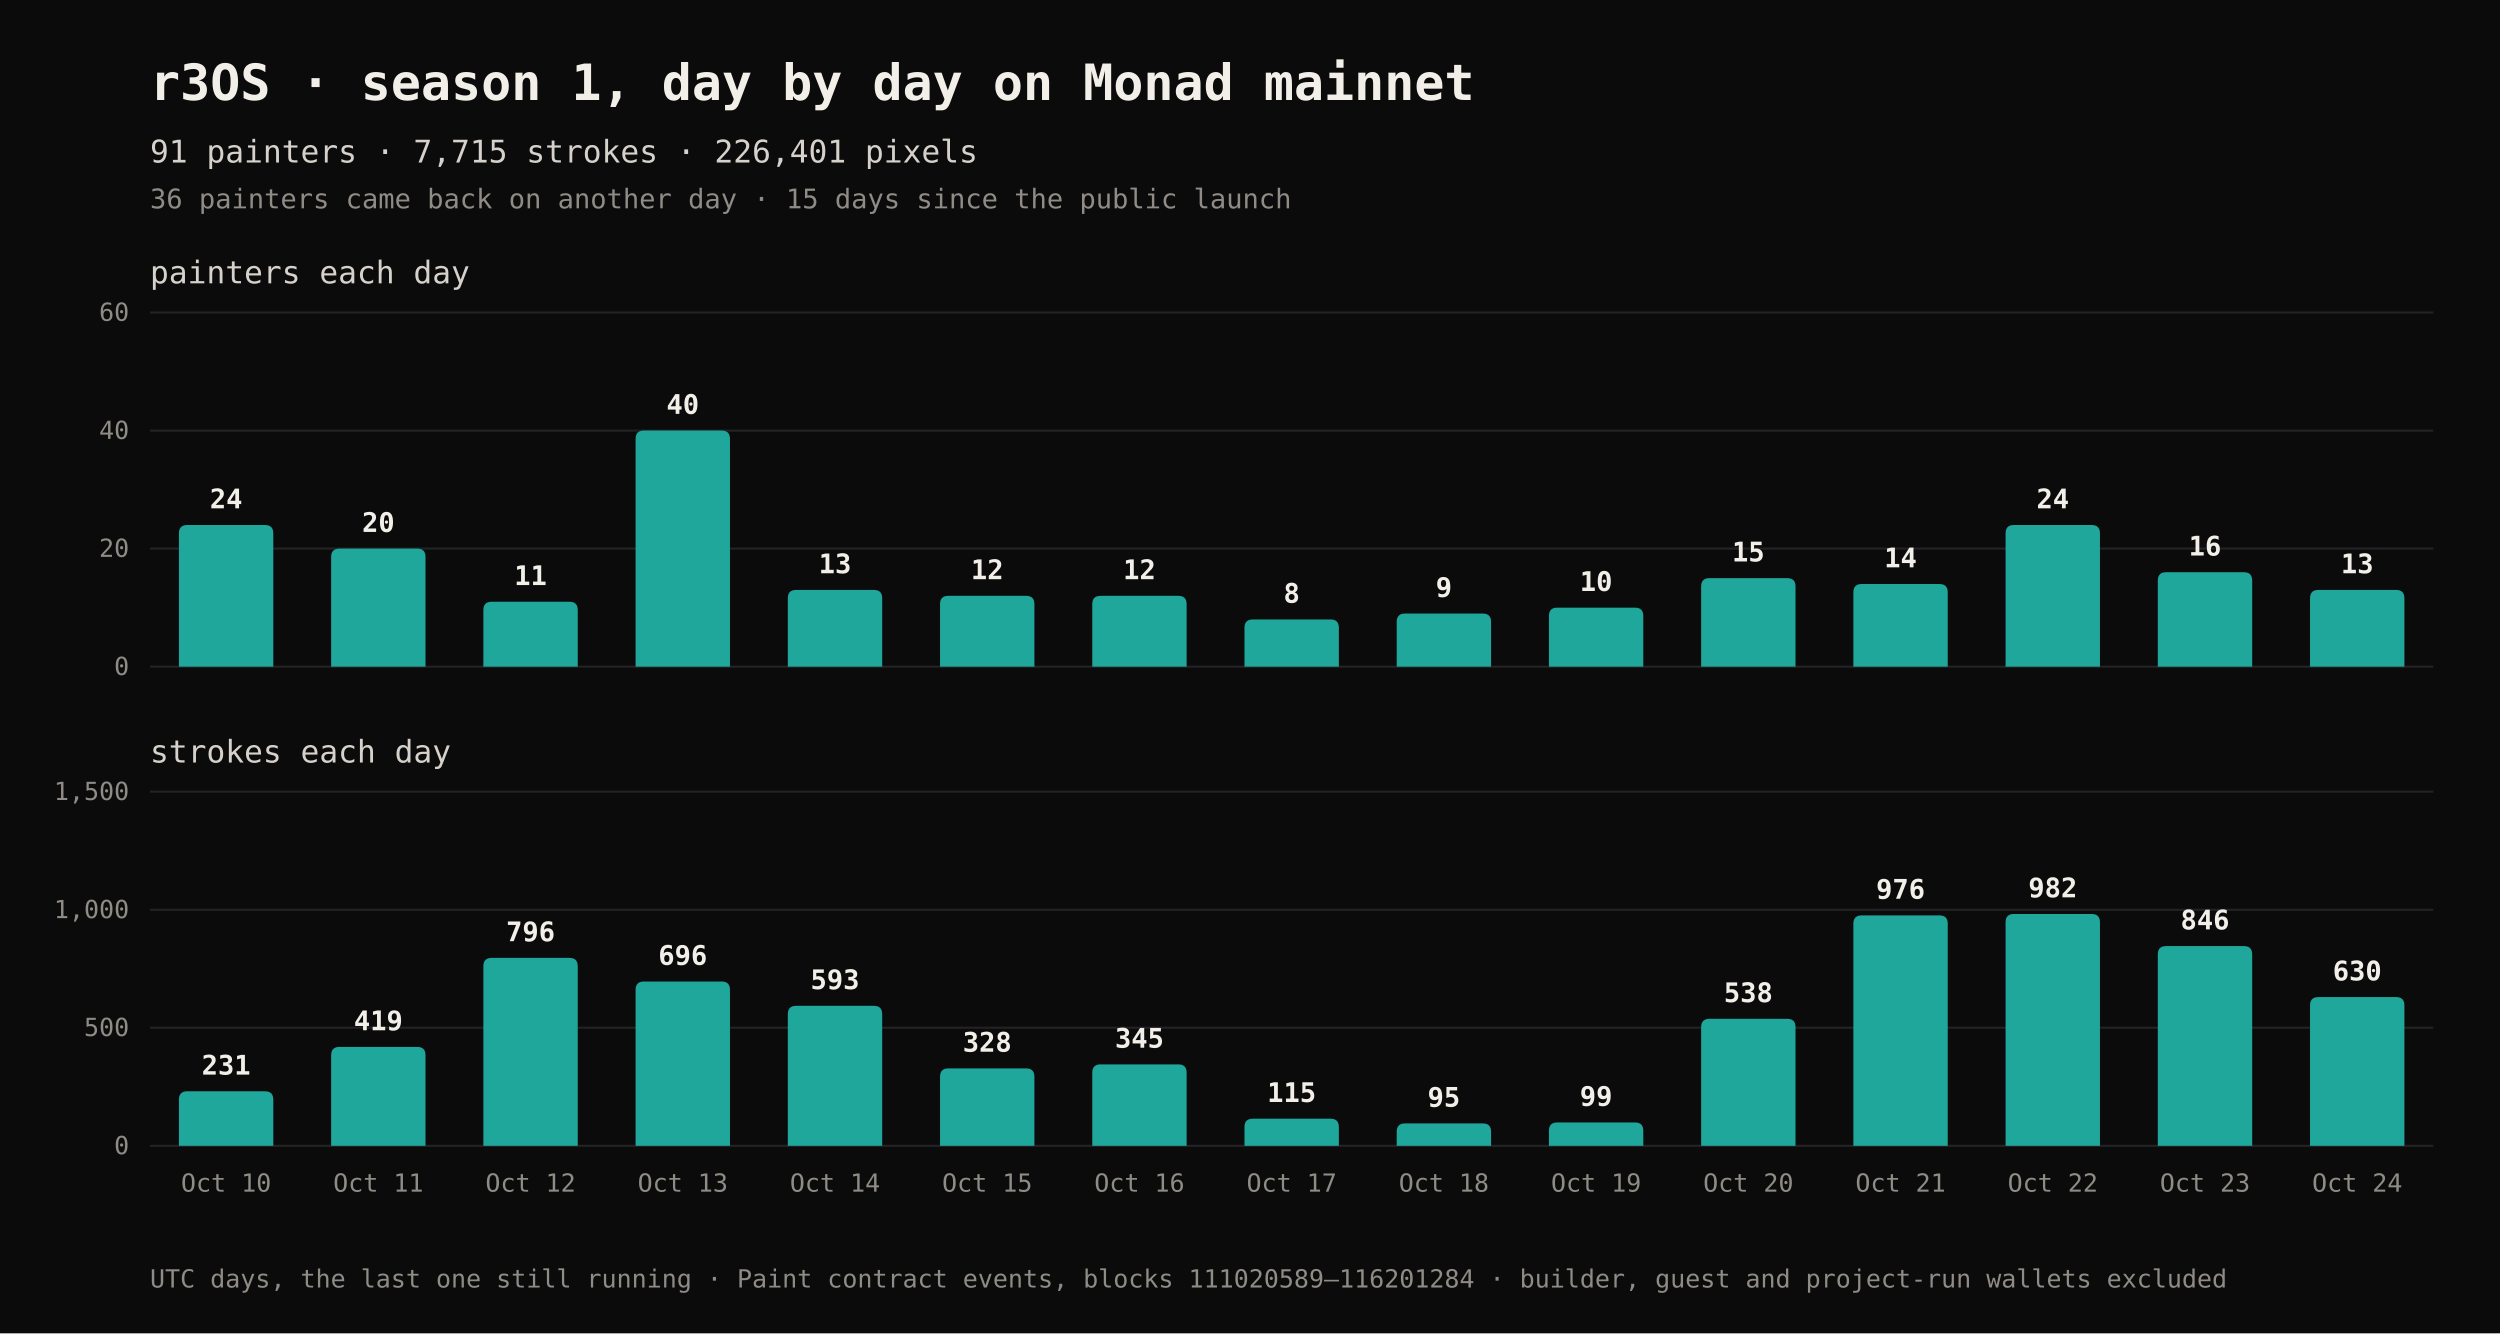
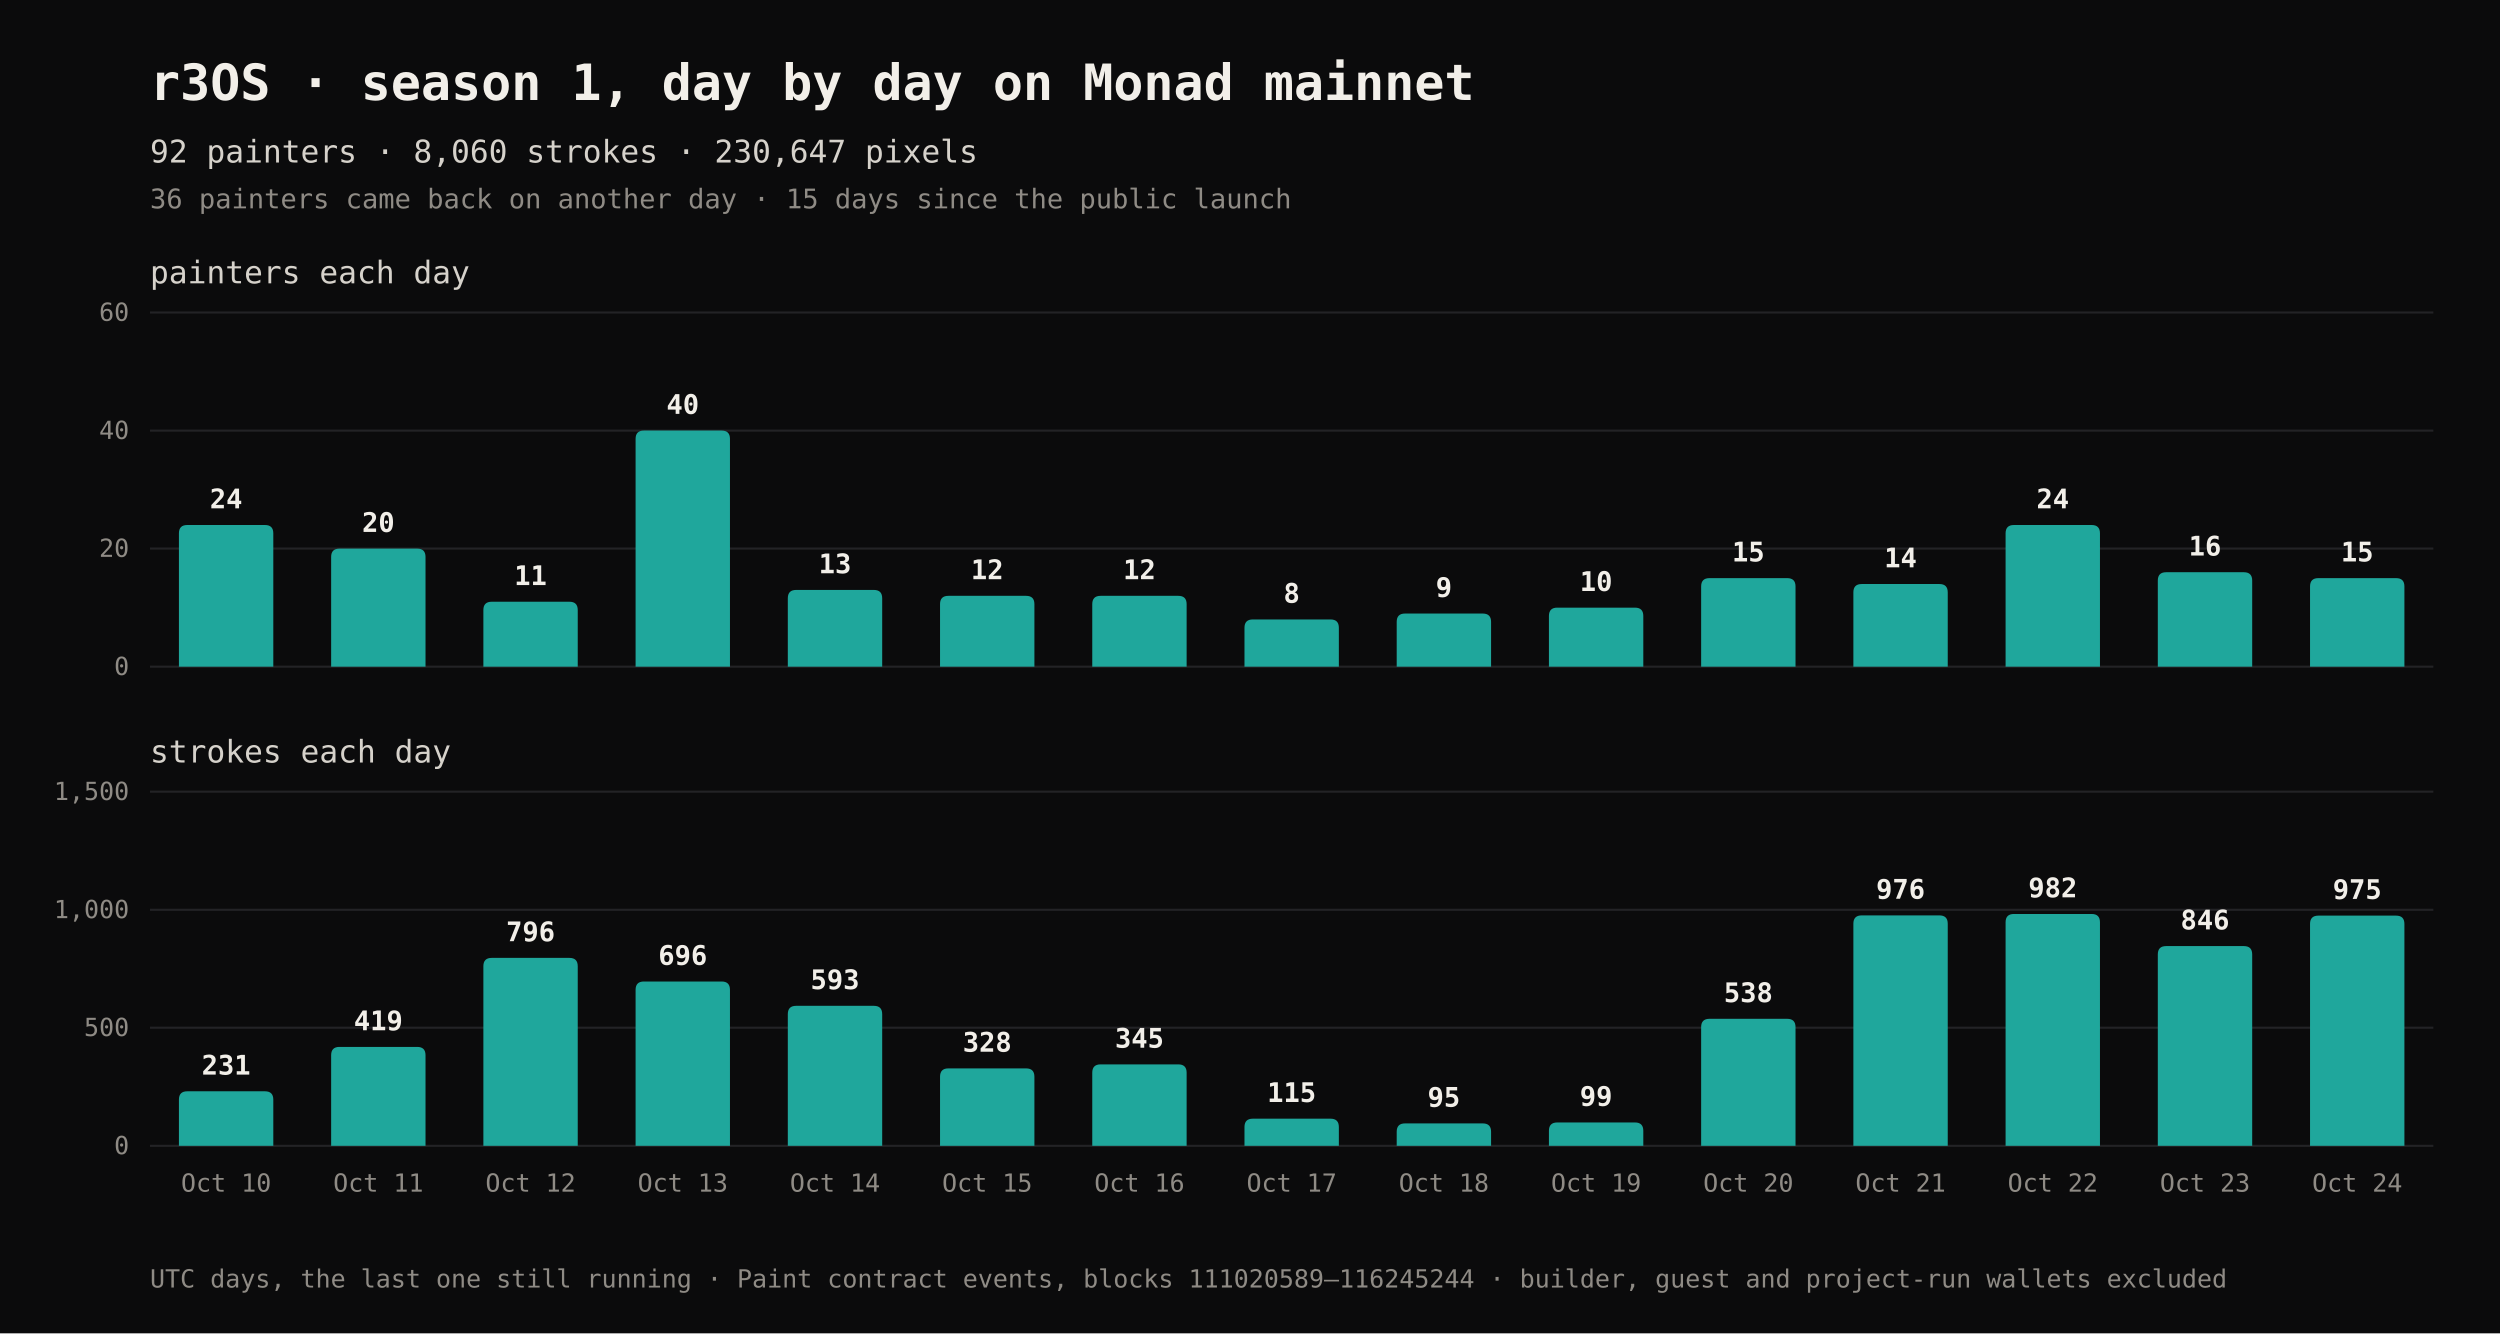
<svg xmlns="http://www.w3.org/2000/svg" width="1200" height="640" viewBox="0 0 1200 640" role="img" aria-labelledby="t d" font-family="'IBM Plex Mono', ui-monospace, SFMono-Regular, Menlo, Consolas, monospace">
  <rect width="1200" height="640" fill="#0b0b0c" />
  <text x="72" y="48" fill="#f2efe9" font-size="24" font-weight="700">r3OS · season 1, day by day on Monad mainnet</text>
-   <text x="72" y="78" fill="#d6d2cb" font-size="15">91 painters · 7,715 strokes · 226,401 pixels</text>
+   <text x="72" y="78" fill="#d6d2cb" font-size="15">92 painters · 8,060 strokes · 230,647 pixels</text>
  <text x="72" y="100" fill="#8f8b85" font-size="13">36 painters came back on another day · 15 days since the public launch</text>
  <text x="72" y="136" fill="#d6d2cb" font-size="15">painters each day</text>
  <line x1="72" x2="1168" y1="320.0" y2="320.0" stroke="#232326" stroke-width="1" />
  <text x="62" y="320.0" dy="4" text-anchor="end" fill="#8f8b85" font-size="12">0</text>
  <line x1="72" x2="1168" y1="263.3" y2="263.3" stroke="#232326" stroke-width="1" />
  <text x="62" y="263.3" dy="4" text-anchor="end" fill="#8f8b85" font-size="12">20</text>
  <line x1="72" x2="1168" y1="206.7" y2="206.7" stroke="#232326" stroke-width="1" />
  <text x="62" y="206.7" dy="4" text-anchor="end" fill="#8f8b85" font-size="12">40</text>
  <line x1="72" x2="1168" y1="150.0" y2="150.0" stroke="#232326" stroke-width="1" />
  <text x="62" y="150.0" dy="4" text-anchor="end" fill="#8f8b85" font-size="12">60</text>
  <path d="M85.883,320V256Q85.883,252 89.883,252H127.184Q131.184,252 131.184,256V320Z" fill="#1fa79c" />
  <text x="108.533" y="244" text-anchor="middle" fill="#f2efe9" font-size="13" font-weight="600">24</text>
  <path d="M158.949,320V267.333Q158.949,263.333 162.949,263.333H200.251Q204.251,263.333 204.251,267.333V320Z" fill="#1fa79c" />
  <text x="181.6" y="255.333" text-anchor="middle" fill="#f2efe9" font-size="13" font-weight="600">20</text>
  <path d="M232.016,320V292.833Q232.016,288.833 236.016,288.833H273.317Q277.317,288.833 277.317,292.833V320Z" fill="#1fa79c" />
  <text x="254.667" y="280.833" text-anchor="middle" fill="#f2efe9" font-size="13" font-weight="600">11</text>
  <path d="M305.083,320V210.667Q305.083,206.667 309.083,206.667H346.384Q350.384,206.667 350.384,210.667V320Z" fill="#1fa79c" />
  <text x="327.733" y="198.667" text-anchor="middle" fill="#f2efe9" font-size="13" font-weight="600">40</text>
  <path d="M378.149,320V287.167Q378.149,283.167 382.149,283.167H419.451Q423.451,283.167 423.451,287.167V320Z" fill="#1fa79c" />
  <text x="400.8" y="275.167" text-anchor="middle" fill="#f2efe9" font-size="13" font-weight="600">13</text>
  <path d="M451.216,320V290Q451.216,286 455.216,286H492.517Q496.517,286 496.517,290V320Z" fill="#1fa79c" />
  <text x="473.867" y="278" text-anchor="middle" fill="#f2efe9" font-size="13" font-weight="600">12</text>
  <path d="M524.283,320V290Q524.283,286 528.283,286H565.584Q569.584,286 569.584,290V320Z" fill="#1fa79c" />
  <text x="546.933" y="278" text-anchor="middle" fill="#f2efe9" font-size="13" font-weight="600">12</text>
  <path d="M597.349,320V301.333Q597.349,297.333 601.349,297.333H638.651Q642.651,297.333 642.651,301.333V320Z" fill="#1fa79c" />
  <text x="620" y="289.333" text-anchor="middle" fill="#f2efe9" font-size="13" font-weight="600">8</text>
  <path d="M670.416,320V298.5Q670.416,294.5 674.416,294.5H711.717Q715.717,294.5 715.717,298.5V320Z" fill="#1fa79c" />
  <text x="693.067" y="286.5" text-anchor="middle" fill="#f2efe9" font-size="13" font-weight="600">9</text>
  <path d="M743.483,320V295.667Q743.483,291.667 747.483,291.667H784.784Q788.784,291.667 788.784,295.667V320Z" fill="#1fa79c" />
  <text x="766.133" y="283.667" text-anchor="middle" fill="#f2efe9" font-size="13" font-weight="600">10</text>
  <path d="M816.549,320V281.5Q816.549,277.5 820.549,277.5H857.851Q861.851,277.5 861.851,281.5V320Z" fill="#1fa79c" />
  <text x="839.2" y="269.5" text-anchor="middle" fill="#f2efe9" font-size="13" font-weight="600">15</text>
  <path d="M889.616,320V284.333Q889.616,280.333 893.616,280.333H930.917Q934.917,280.333 934.917,284.333V320Z" fill="#1fa79c" />
  <text x="912.267" y="272.333" text-anchor="middle" fill="#f2efe9" font-size="13" font-weight="600">14</text>
  <path d="M962.683,320V256Q962.683,252 966.683,252H1003.984Q1007.984,252 1007.984,256V320Z" fill="#1fa79c" />
  <text x="985.333" y="244" text-anchor="middle" fill="#f2efe9" font-size="13" font-weight="600">24</text>
  <path d="M1035.749,320V278.667Q1035.749,274.667 1039.749,274.667H1077.051Q1081.051,274.667 1081.051,278.667V320Z" fill="#1fa79c" />
  <text x="1058.4" y="266.667" text-anchor="middle" fill="#f2efe9" font-size="13" font-weight="600">16</text>
-   <path d="M1108.816,320V287.167Q1108.816,283.167 1112.816,283.167H1150.117Q1154.117,283.167 1154.117,287.167V320Z" fill="#1fa79c" />
-   <text x="1131.467" y="275.167" text-anchor="middle" fill="#f2efe9" font-size="13" font-weight="600">13</text>
+   <path d="M1108.816,320V281.5Q1108.816,277.5 1112.816,277.5H1150.117Q1154.117,277.5 1154.117,281.5V320Z" fill="#1fa79c" />
+   <text x="1131.467" y="269.5" text-anchor="middle" fill="#f2efe9" font-size="13" font-weight="600">15</text>
  <text x="72" y="366" fill="#d6d2cb" font-size="15">strokes each day</text>
  <line x1="72" x2="1168" y1="550.0" y2="550.0" stroke="#232326" stroke-width="1" />
  <text x="62" y="550.0" dy="4" text-anchor="end" fill="#8f8b85" font-size="12">0</text>
  <line x1="72" x2="1168" y1="493.3" y2="493.3" stroke="#232326" stroke-width="1" />
  <text x="62" y="493.3" dy="4" text-anchor="end" fill="#8f8b85" font-size="12">500</text>
  <line x1="72" x2="1168" y1="436.7" y2="436.7" stroke="#232326" stroke-width="1" />
  <text x="62" y="436.7" dy="4" text-anchor="end" fill="#8f8b85" font-size="12">1,000</text>
  <line x1="72" x2="1168" y1="380.0" y2="380.0" stroke="#232326" stroke-width="1" />
  <text x="62" y="380.0" dy="4" text-anchor="end" fill="#8f8b85" font-size="12">1,500</text>
  <path d="M85.883,550V527.82Q85.883,523.82 89.883,523.82H127.184Q131.184,523.82 131.184,527.82V550Z" fill="#1fa79c" />
  <text x="108.533" y="515.82" text-anchor="middle" fill="#f2efe9" font-size="13" font-weight="600">231</text>
  <text x="108.533" y="572" text-anchor="middle" fill="#8f8b85" font-size="12">Oct 10</text>
  <path d="M158.949,550V506.513Q158.949,502.513 162.949,502.513H200.251Q204.251,502.513 204.251,506.513V550Z" fill="#1fa79c" />
  <text x="181.6" y="494.513" text-anchor="middle" fill="#f2efe9" font-size="13" font-weight="600">419</text>
  <text x="181.6" y="572" text-anchor="middle" fill="#8f8b85" font-size="12">Oct 11</text>
  <path d="M232.016,550V463.787Q232.016,459.787 236.016,459.787H273.317Q277.317,459.787 277.317,463.787V550Z" fill="#1fa79c" />
  <text x="254.667" y="451.787" text-anchor="middle" fill="#f2efe9" font-size="13" font-weight="600">796</text>
  <text x="254.667" y="572" text-anchor="middle" fill="#8f8b85" font-size="12">Oct 12</text>
  <path d="M305.083,550V475.12Q305.083,471.12 309.083,471.12H346.384Q350.384,471.12 350.384,475.12V550Z" fill="#1fa79c" />
  <text x="327.733" y="463.12" text-anchor="middle" fill="#f2efe9" font-size="13" font-weight="600">696</text>
  <text x="327.733" y="572" text-anchor="middle" fill="#8f8b85" font-size="12">Oct 13</text>
  <path d="M378.149,550V486.793Q378.149,482.793 382.149,482.793H419.451Q423.451,482.793 423.451,486.793V550Z" fill="#1fa79c" />
  <text x="400.8" y="474.793" text-anchor="middle" fill="#f2efe9" font-size="13" font-weight="600">593</text>
  <text x="400.8" y="572" text-anchor="middle" fill="#8f8b85" font-size="12">Oct 14</text>
  <path d="M451.216,550V516.827Q451.216,512.827 455.216,512.827H492.517Q496.517,512.827 496.517,516.827V550Z" fill="#1fa79c" />
  <text x="473.867" y="504.827" text-anchor="middle" fill="#f2efe9" font-size="13" font-weight="600">328</text>
  <text x="473.867" y="572" text-anchor="middle" fill="#8f8b85" font-size="12">Oct 15</text>
  <path d="M524.283,550V514.9Q524.283,510.9 528.283,510.9H565.584Q569.584,510.9 569.584,514.9V550Z" fill="#1fa79c" />
  <text x="546.933" y="502.9" text-anchor="middle" fill="#f2efe9" font-size="13" font-weight="600">345</text>
  <text x="546.933" y="572" text-anchor="middle" fill="#8f8b85" font-size="12">Oct 16</text>
  <path d="M597.349,550V540.967Q597.349,536.967 601.349,536.967H638.651Q642.651,536.967 642.651,540.967V550Z" fill="#1fa79c" />
  <text x="620" y="528.967" text-anchor="middle" fill="#f2efe9" font-size="13" font-weight="600">115</text>
  <text x="620" y="572" text-anchor="middle" fill="#8f8b85" font-size="12">Oct 17</text>
  <path d="M670.416,550V543.233Q670.416,539.233 674.416,539.233H711.717Q715.717,539.233 715.717,543.233V550Z" fill="#1fa79c" />
  <text x="693.067" y="531.233" text-anchor="middle" fill="#f2efe9" font-size="13" font-weight="600">95</text>
  <text x="693.067" y="572" text-anchor="middle" fill="#8f8b85" font-size="12">Oct 18</text>
  <path d="M743.483,550V542.78Q743.483,538.78 747.483,538.78H784.784Q788.784,538.78 788.784,542.78V550Z" fill="#1fa79c" />
  <text x="766.133" y="530.78" text-anchor="middle" fill="#f2efe9" font-size="13" font-weight="600">99</text>
  <text x="766.133" y="572" text-anchor="middle" fill="#8f8b85" font-size="12">Oct 19</text>
  <path d="M816.549,550V493.027Q816.549,489.027 820.549,489.027H857.851Q861.851,489.027 861.851,493.027V550Z" fill="#1fa79c" />
  <text x="839.2" y="481.027" text-anchor="middle" fill="#f2efe9" font-size="13" font-weight="600">538</text>
  <text x="839.2" y="572" text-anchor="middle" fill="#8f8b85" font-size="12">Oct 20</text>
  <path d="M889.616,550V443.387Q889.616,439.387 893.616,439.387H930.917Q934.917,439.387 934.917,443.387V550Z" fill="#1fa79c" />
  <text x="912.267" y="431.387" text-anchor="middle" fill="#f2efe9" font-size="13" font-weight="600">976</text>
  <text x="912.267" y="572" text-anchor="middle" fill="#8f8b85" font-size="12">Oct 21</text>
  <path d="M962.683,550V442.707Q962.683,438.707 966.683,438.707H1003.984Q1007.984,438.707 1007.984,442.707V550Z" fill="#1fa79c" />
  <text x="985.333" y="430.707" text-anchor="middle" fill="#f2efe9" font-size="13" font-weight="600">982</text>
  <text x="985.333" y="572" text-anchor="middle" fill="#8f8b85" font-size="12">Oct 22</text>
  <path d="M1035.749,550V458.12Q1035.749,454.12 1039.749,454.12H1077.051Q1081.051,454.12 1081.051,458.12V550Z" fill="#1fa79c" />
  <text x="1058.4" y="446.12" text-anchor="middle" fill="#f2efe9" font-size="13" font-weight="600">846</text>
  <text x="1058.4" y="572" text-anchor="middle" fill="#8f8b85" font-size="12">Oct 23</text>
-   <path d="M1108.816,550V482.6Q1108.816,478.6 1112.816,478.6H1150.117Q1154.117,478.6 1154.117,482.6V550Z" fill="#1fa79c" />
-   <text x="1131.467" y="470.6" text-anchor="middle" fill="#f2efe9" font-size="13" font-weight="600">630</text>
+   <path d="M1108.816,550V443.5Q1108.816,439.5 1112.816,439.5H1150.117Q1154.117,439.5 1154.117,443.5V550Z" fill="#1fa79c" />
+   <text x="1131.467" y="431.5" text-anchor="middle" fill="#f2efe9" font-size="13" font-weight="600">975</text>
  <text x="1131.467" y="572" text-anchor="middle" fill="#8f8b85" font-size="12">Oct 24</text>
-   <text x="72" y="618" fill="#8f8b85" font-size="12">UTC days, the last one still running · Paint contract events, blocks 111020589–116201284 · builder, guest and project-run wallets excluded</text>
+   <text x="72" y="618" fill="#8f8b85" font-size="12">UTC days, the last one still running · Paint contract events, blocks 111020589–116245244 · builder, guest and project-run wallets excluded</text>
</svg>
